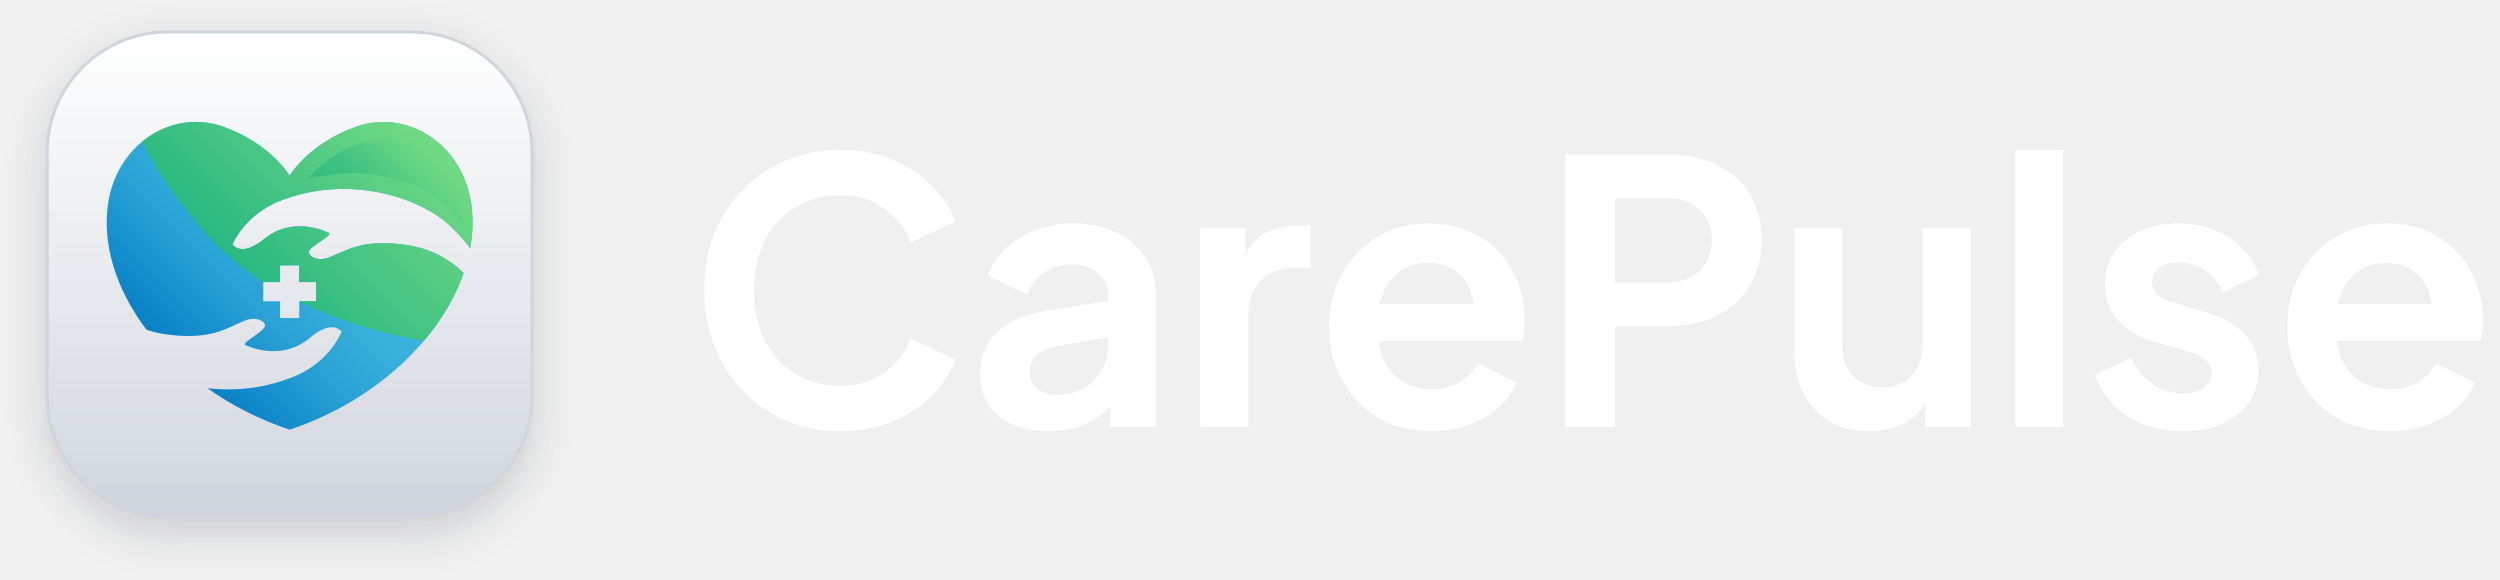
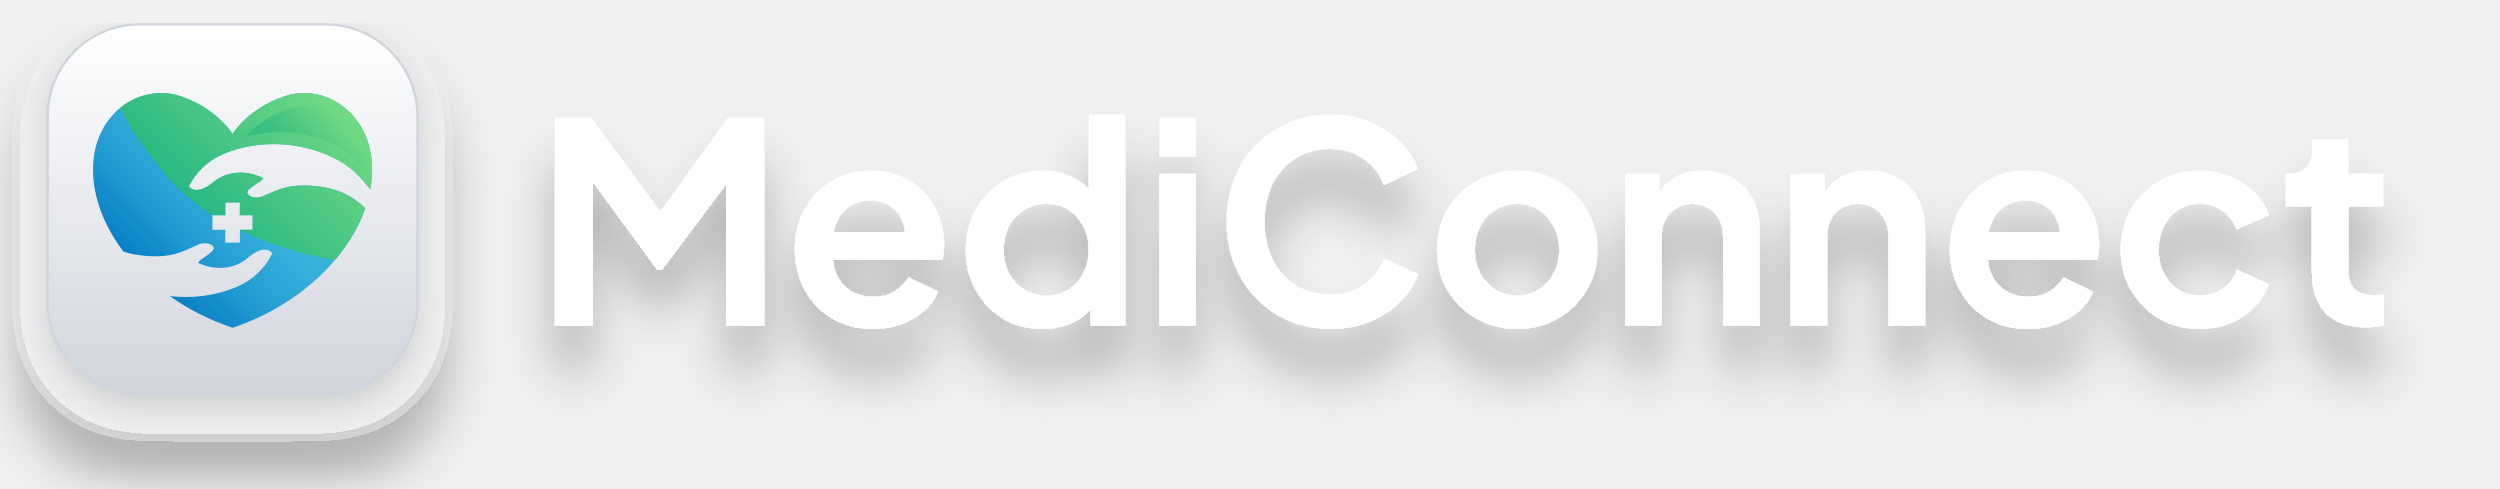
- <svg xmlns="http://www.w3.org/2000/svg" width="164" height="38" viewBox="0 0 164 38" fill="none">
-   <g filter="url(#filter0_dd_4155_249)">
-     <rect x="3.1" y="2.1" width="31.8" height="31.8" rx="7.9" fill="white" />
-     <rect x="3.1" y="2.1" width="31.8" height="31.8" rx="7.9" fill="url(#paint0_linear_4155_249)" />
-     <rect x="3.1" y="2.1" width="31.8" height="31.8" rx="7.9" stroke="#D0D5DD" stroke-width="0.2" />
-     <path d="M18.355 13.183C22.71 11.45 27.474 12.818 29.637 14.913C30.106 15.367 30.504 15.828 30.845 16.285C31.039 15.211 31.055 14.14 30.868 13.105C30.185 9.326 26.619 7.186 23.423 8.291C20.241 9.392 19 11.532 19 11.532C19 11.532 17.759 9.392 14.578 8.291C11.381 7.186 7.816 9.327 7.133 13.105C6.628 15.894 7.584 18.939 9.61 21.63C10.037 21.773 10.485 21.881 10.959 21.943C13.798 22.316 14.818 21.557 16.018 21.049C16.814 20.711 17.413 21.094 17.384 21.363C17.339 21.779 15.769 22.489 16.106 22.639C17.435 23.228 19.072 23.233 20.305 22.18C21.838 20.871 22.411 21.766 22.411 21.766C22.411 21.766 21.65 23.708 19.358 24.672C17.446 25.476 15.442 25.674 13.611 25.468C15.19 26.585 17.003 27.52 19 28.188C24.71 26.278 28.928 22.187 30.415 17.91C29.407 16.916 28.172 16.299 26.699 16.076C23.867 15.647 22.832 16.386 21.623 16.871C20.82 17.193 20.229 16.798 20.263 16.53C20.316 16.115 21.9 15.435 21.566 15.279C20.249 14.663 18.613 14.626 17.358 15.655C15.8 16.933 15.245 16.027 15.245 16.027C15.245 16.027 16.044 14.101 18.355 13.183ZM17.271 18.505H18.371V17.405H19.63V18.505H20.73V19.764H19.63V20.864H18.371V19.764H17.271V18.505Z" fill="url(#paint1_linear_4155_249)" />
-     <path d="M17.271 18.505H18.371V17.405H19.63V18.505H20.73V19.764H19.638C21.26 20.583 24.238 21.803 27.818 22.345C28.996 20.952 29.881 19.443 30.414 17.91C29.407 16.916 28.171 16.3 26.699 16.076C23.867 15.647 22.832 16.386 21.623 16.871C20.82 17.193 20.228 16.798 20.263 16.53C20.316 16.115 21.9 15.435 21.566 15.279C20.249 14.663 18.612 14.626 17.358 15.655C15.8 16.933 15.244 16.027 15.244 16.027C15.244 16.027 16.044 14.101 18.354 13.182C22.71 11.45 27.474 12.818 29.637 14.913C30.106 15.367 30.504 15.827 30.845 16.285C31.039 15.21 31.055 14.14 30.868 13.105C30.184 9.326 26.619 7.185 23.423 8.291C20.241 9.392 19 11.532 19 11.532C19 11.532 17.759 9.392 14.577 8.291C12.752 7.659 10.807 8.088 9.346 9.275C10.032 10.744 10.836 12.117 13.125 14.877C14.987 17.122 17.271 18.505 17.271 18.505Z" fill="url(#paint2_linear_4155_249)" />
-     <path opacity="0.31" d="M27.277 9.649C24.271 8.139 21.169 10.489 20.185 11.73C21.882 11.372 23.367 11.189 25.246 11.584C28.025 12.168 29.065 13.171 30.306 14.654C30.087 11.907 28.352 10.19 27.277 9.649Z" fill="url(#paint3_linear_4155_249)" />
+ <svg xmlns="http://www.w3.org/2000/svg" width="215" height="42" viewBox="0 0 215 42" fill="none">
+   <g filter="url(#filter0_d_0_1597)">
+     <g filter="url(#filter1_dd_0_1597)">
+       <rect x="4.1" y="2.1" width="31.8" height="31.8" rx="7.9" fill="white" />
+       <rect x="4.1" y="2.1" width="31.8" height="31.8" rx="7.9" fill="url(#paint0_linear_0_1597)" />
+       <rect x="4.1" y="2.1" width="31.8" height="31.8" rx="7.9" stroke="#D0D5DD" stroke-width="0.2" />
+       <path d="M19.355 13.183C23.71 11.45 28.474 12.819 30.637 14.913C31.106 15.367 31.504 15.828 31.845 16.285C32.039 15.211 32.055 14.14 31.868 13.105C31.185 9.326 27.619 7.186 24.423 8.291C21.241 9.392 20 11.532 20 11.532C20 11.532 18.759 9.392 15.578 8.291C12.381 7.186 8.816 9.327 8.133 13.105C7.628 15.894 8.584 18.939 10.61 21.63C11.037 21.773 11.485 21.881 11.959 21.943C14.798 22.316 15.818 21.557 17.018 21.049C17.814 20.711 18.413 21.094 18.384 21.363C18.339 21.779 16.769 22.489 17.106 22.639C18.435 23.229 20.072 23.233 21.305 22.18C22.838 20.871 23.411 21.766 23.411 21.766C23.411 21.766 22.65 23.708 20.358 24.672C18.446 25.476 16.442 25.674 14.611 25.468C16.19 26.585 18.003 27.52 20 28.188C25.71 26.278 29.928 22.187 31.415 17.91C30.407 16.916 29.172 16.3 27.699 16.076C24.867 15.647 23.832 16.386 22.623 16.871C21.82 17.193 21.229 16.798 21.263 16.53C21.316 16.115 22.9 15.435 22.566 15.279C21.249 14.663 19.613 14.626 18.358 15.655C16.8 16.933 16.245 16.027 16.245 16.027C16.245 16.027 17.044 14.101 19.355 13.183ZM18.271 18.505H19.371V17.405H20.63V18.505H21.73V19.764H20.63V20.864H19.371V19.764H18.271V18.505Z" fill="url(#paint1_linear_0_1597)" />
+       <path d="M18.271 18.505H19.371V17.405H20.63V18.505H21.73V19.764H20.638C22.26 20.583 25.238 21.803 28.818 22.345C29.996 20.952 30.881 19.443 31.414 17.91C30.407 16.916 29.171 16.3 27.699 16.076C24.867 15.647 23.832 16.386 22.623 16.871C21.82 17.193 21.228 16.798 21.263 16.53C21.316 16.115 22.9 15.435 22.566 15.279C21.249 14.663 19.612 14.626 18.358 15.655C16.8 16.933 16.244 16.027 16.244 16.027C16.244 16.027 17.044 14.101 19.354 13.182C23.71 11.45 28.474 12.818 30.637 14.913C31.106 15.367 31.504 15.827 31.845 16.285C32.039 15.21 32.055 14.14 31.868 13.105C31.184 9.326 27.619 7.185 24.423 8.291C21.241 9.392 20 11.532 20 11.532C20 11.532 18.759 9.392 15.577 8.291C13.752 7.659 11.807 8.088 10.346 9.275C11.032 10.744 11.836 12.117 14.125 14.877C15.987 17.122 18.271 18.505 18.271 18.505Z" fill="url(#paint2_linear_0_1597)" />
+       <path opacity="0.31" d="M28.277 9.649C25.271 8.139 22.169 10.489 21.185 11.73C22.882 11.372 24.367 11.189 26.246 11.584C29.025 12.168 30.065 13.171 31.306 14.654C31.087 11.907 29.352 10.19 28.277 9.649Z" fill="url(#paint3_linear_0_1597)" />
+     </g>
+     <path d="M47.728 28V10.12H50.848L57.544 19.216H56.056L62.608 10.12H65.728V28H62.44V13.84L63.712 14.152L56.92 23.2H56.536L49.912 14.152L50.992 13.84V28H47.728ZM75.078 28.288C73.734 28.288 72.558 27.984 71.55 27.376C70.542 26.768 69.758 25.944 69.198 24.904C68.638 23.864 68.358 22.712 68.358 21.448C68.358 20.136 68.638 18.976 69.198 17.968C69.774 16.944 70.55 16.136 71.526 15.544C72.518 14.952 73.622 14.656 74.838 14.656C75.862 14.656 76.758 14.824 77.526 15.16C78.31 15.496 78.974 15.96 79.518 16.552C80.062 17.144 80.478 17.824 80.766 18.592C81.054 19.344 81.198 20.16 81.198 21.04C81.198 21.264 81.182 21.496 81.15 21.736C81.134 21.976 81.094 22.184 81.03 22.36H70.95V19.96H79.254L77.766 21.088C77.91 20.352 77.87 19.696 77.646 19.12C77.438 18.544 77.086 18.088 76.59 17.752C76.11 17.416 75.526 17.248 74.838 17.248C74.182 17.248 73.598 17.416 73.086 17.752C72.574 18.072 72.182 18.552 71.91 19.192C71.654 19.816 71.558 20.576 71.622 21.472C71.558 22.272 71.662 22.984 71.934 23.608C72.222 24.216 72.638 24.688 73.182 25.024C73.742 25.36 74.382 25.528 75.102 25.528C75.822 25.528 76.43 25.376 76.926 25.072C77.438 24.768 77.838 24.36 78.126 23.848L80.67 25.096C80.414 25.72 80.014 26.272 79.47 26.752C78.926 27.232 78.278 27.608 77.526 27.88C76.79 28.152 75.974 28.288 75.078 28.288ZM89.653 28.288C88.389 28.288 87.261 27.992 86.269 27.4C85.277 26.792 84.493 25.968 83.917 24.928C83.341 23.888 83.053 22.736 83.053 21.472C83.053 20.192 83.341 19.04 83.917 18.016C84.493 16.992 85.277 16.176 86.269 15.568C87.277 14.96 88.397 14.656 89.629 14.656C90.621 14.656 91.501 14.856 92.269 15.256C93.053 15.64 93.669 16.184 94.117 16.888L93.637 17.536V9.832H96.781V28H93.805V25.48L94.141 26.104C93.693 26.808 93.069 27.352 92.269 27.736C91.469 28.104 90.597 28.288 89.653 28.288ZM89.989 25.408C90.709 25.408 91.341 25.24 91.885 24.904C92.429 24.568 92.853 24.104 93.157 23.512C93.477 22.92 93.637 22.24 93.637 21.472C93.637 20.72 93.477 20.048 93.157 19.456C92.853 18.848 92.429 18.376 91.885 18.04C91.341 17.704 90.709 17.536 89.989 17.536C89.285 17.536 88.653 17.712 88.093 18.064C87.533 18.4 87.093 18.864 86.773 19.456C86.469 20.032 86.317 20.704 86.317 21.472C86.317 22.24 86.469 22.92 86.773 23.512C87.093 24.104 87.533 24.568 88.093 24.904C88.653 25.24 89.285 25.408 89.989 25.408ZM99.706 28V14.944H102.85V28H99.706ZM99.706 13.48V10.12H102.85V13.48H99.706ZM114.417 28.288C113.137 28.288 111.953 28.056 110.865 27.592C109.793 27.128 108.849 26.48 108.033 25.648C107.233 24.816 106.609 23.84 106.161 22.72C105.713 21.6 105.489 20.376 105.489 19.048C105.489 17.72 105.705 16.496 106.137 15.376C106.585 14.24 107.209 13.264 108.009 12.448C108.825 11.616 109.777 10.976 110.865 10.528C111.953 10.064 113.137 9.832 114.417 9.832C115.697 9.832 116.841 10.048 117.849 10.48C118.873 10.912 119.737 11.488 120.441 12.208C121.145 12.912 121.649 13.688 121.953 14.536L119.025 15.904C118.689 15.008 118.121 14.272 117.321 13.696C116.521 13.104 115.553 12.808 114.417 12.808C113.297 12.808 112.305 13.072 111.441 13.6C110.593 14.128 109.929 14.856 109.449 15.784C108.985 16.712 108.753 17.8 108.753 19.048C108.753 20.296 108.985 21.392 109.449 22.336C109.929 23.264 110.593 23.992 111.441 24.52C112.305 25.048 113.297 25.312 114.417 25.312C115.553 25.312 116.521 25.024 117.321 24.448C118.121 23.856 118.689 23.112 119.025 22.216L121.953 23.584C121.649 24.432 121.145 25.216 120.441 25.936C119.737 26.64 118.873 27.208 117.849 27.64C116.841 28.072 115.697 28.288 114.417 28.288ZM130.489 28.288C129.209 28.288 128.041 27.992 126.985 27.4C125.945 26.808 125.113 26 124.489 24.976C123.881 23.952 123.577 22.784 123.577 21.472C123.577 20.16 123.881 18.992 124.489 17.968C125.113 16.944 125.945 16.136 126.985 15.544C128.025 14.952 129.193 14.656 130.489 14.656C131.769 14.656 132.929 14.952 133.969 15.544C135.009 16.136 135.833 16.944 136.441 17.968C137.065 18.976 137.377 20.144 137.377 21.472C137.377 22.784 137.065 23.952 136.441 24.976C135.817 26 134.985 26.808 133.945 27.4C132.905 27.992 131.753 28.288 130.489 28.288ZM130.489 25.408C131.193 25.408 131.809 25.24 132.337 24.904C132.881 24.568 133.305 24.104 133.609 23.512C133.929 22.904 134.089 22.224 134.089 21.472C134.089 20.704 133.929 20.032 133.609 19.456C133.305 18.864 132.881 18.4 132.337 18.064C131.809 17.712 131.193 17.536 130.489 17.536C129.769 17.536 129.137 17.712 128.593 18.064C128.049 18.4 127.617 18.864 127.297 19.456C126.993 20.032 126.841 20.704 126.841 21.472C126.841 22.224 126.993 22.904 127.297 23.512C127.617 24.104 128.049 24.568 128.593 24.904C129.137 25.24 129.769 25.408 130.489 25.408ZM139.761 28V14.944H142.713V17.512L142.473 17.056C142.777 16.272 143.273 15.68 143.961 15.28C144.665 14.864 145.481 14.656 146.409 14.656C147.369 14.656 148.217 14.864 148.953 15.28C149.705 15.696 150.289 16.28 150.705 17.032C151.121 17.768 151.329 18.624 151.329 19.6V28H148.185V20.344C148.185 19.768 148.073 19.272 147.849 18.856C147.625 18.44 147.313 18.12 146.913 17.896C146.529 17.656 146.073 17.536 145.545 17.536C145.033 17.536 144.577 17.656 144.177 17.896C143.777 18.12 143.465 18.44 143.241 18.856C143.017 19.272 142.905 19.768 142.905 20.344V28H139.761ZM153.987 28V14.944H156.939V17.512L156.699 17.056C157.003 16.272 157.499 15.68 158.187 15.28C158.891 14.864 159.707 14.656 160.635 14.656C161.595 14.656 162.443 14.864 163.179 15.28C163.931 15.696 164.515 16.28 164.931 17.032C165.347 17.768 165.555 18.624 165.555 19.6V28H162.411V20.344C162.411 19.768 162.299 19.272 162.075 18.856C161.851 18.44 161.539 18.12 161.139 17.896C160.755 17.656 160.299 17.536 159.771 17.536C159.259 17.536 158.803 17.656 158.403 17.896C158.003 18.12 157.691 18.44 157.467 18.856C157.243 19.272 157.131 19.768 157.131 20.344V28H153.987ZM174.406 28.288C173.062 28.288 171.886 27.984 170.878 27.376C169.87 26.768 169.086 25.944 168.526 24.904C167.966 23.864 167.686 22.712 167.686 21.448C167.686 20.136 167.966 18.976 168.526 17.968C169.102 16.944 169.878 16.136 170.854 15.544C171.846 14.952 172.95 14.656 174.166 14.656C175.19 14.656 176.086 14.824 176.854 15.16C177.638 15.496 178.302 15.96 178.846 16.552C179.39 17.144 179.806 17.824 180.094 18.592C180.382 19.344 180.526 20.16 180.526 21.04C180.526 21.264 180.51 21.496 180.478 21.736C180.462 21.976 180.422 22.184 180.358 22.36H170.278V19.96H178.582L177.094 21.088C177.238 20.352 177.198 19.696 176.974 19.12C176.766 18.544 176.414 18.088 175.918 17.752C175.438 17.416 174.854 17.248 174.166 17.248C173.51 17.248 172.926 17.416 172.414 17.752C171.902 18.072 171.51 18.552 171.238 19.192C170.982 19.816 170.886 20.576 170.95 21.472C170.886 22.272 170.99 22.984 171.262 23.608C171.55 24.216 171.966 24.688 172.51 25.024C173.07 25.36 173.71 25.528 174.43 25.528C175.15 25.528 175.758 25.376 176.254 25.072C176.766 24.768 177.166 24.36 177.454 23.848L179.998 25.096C179.742 25.72 179.342 26.272 178.798 26.752C178.254 27.232 177.606 27.608 176.854 27.88C176.118 28.152 175.302 28.288 174.406 28.288ZM189.197 28.288C187.901 28.288 186.733 27.992 185.693 27.4C184.669 26.792 183.861 25.976 183.269 24.952C182.677 23.912 182.381 22.744 182.381 21.448C182.381 20.152 182.677 18.992 183.269 17.968C183.861 16.944 184.669 16.136 185.693 15.544C186.733 14.952 187.901 14.656 189.197 14.656C190.125 14.656 190.989 14.824 191.789 15.16C192.589 15.48 193.277 15.928 193.853 16.504C194.445 17.064 194.869 17.736 195.125 18.52L192.365 19.72C192.125 19.064 191.717 18.536 191.141 18.136C190.581 17.736 189.933 17.536 189.197 17.536C188.509 17.536 187.893 17.704 187.349 18.04C186.821 18.376 186.405 18.84 186.101 19.432C185.797 20.024 185.645 20.704 185.645 21.472C185.645 22.24 185.797 22.92 186.101 23.512C186.405 24.104 186.821 24.568 187.349 24.904C187.893 25.24 188.509 25.408 189.197 25.408C189.949 25.408 190.605 25.208 191.165 24.808C191.725 24.408 192.125 23.872 192.365 23.2L195.125 24.448C194.869 25.184 194.453 25.848 193.877 26.44C193.301 27.016 192.613 27.472 191.813 27.808C191.013 28.128 190.141 28.288 189.197 28.288ZM203.463 28.144C201.991 28.144 200.847 27.744 200.031 26.944C199.231 26.128 198.831 24.984 198.831 23.512V17.752H196.575V14.944H196.815C197.455 14.944 197.951 14.776 198.303 14.44C198.655 14.104 198.831 13.616 198.831 12.976V11.968H201.975V14.944H204.975V17.752H201.975V23.344C201.975 23.776 202.047 24.144 202.191 24.448C202.351 24.752 202.591 24.984 202.911 25.144C203.247 25.304 203.671 25.384 204.183 25.384C204.295 25.384 204.423 25.376 204.567 25.36C204.727 25.344 204.879 25.328 205.023 25.312V28C204.799 28.032 204.543 28.064 204.255 28.096C203.967 28.128 203.703 28.144 203.463 28.144Z" fill="white" />
  </g>
-   <path d="M55.128 28.288C53.848 28.288 52.664 28.056 51.576 27.592C50.504 27.128 49.56 26.48 48.744 25.648C47.944 24.816 47.32 23.84 46.872 22.72C46.424 21.6 46.2 20.376 46.2 19.048C46.2 17.72 46.416 16.496 46.848 15.376C47.296 14.24 47.92 13.264 48.72 12.448C49.536 11.616 50.488 10.976 51.576 10.528C52.664 10.064 53.848 9.832 55.128 9.832C56.408 9.832 57.552 10.048 58.56 10.48C59.584 10.912 60.448 11.488 61.152 12.208C61.856 12.912 62.36 13.688 62.664 14.536L59.736 15.904C59.4 15.008 58.832 14.272 58.032 13.696C57.232 13.104 56.264 12.808 55.128 12.808C54.008 12.808 53.016 13.072 52.152 13.6C51.304 14.128 50.64 14.856 50.16 15.784C49.696 16.712 49.464 17.8 49.464 19.048C49.464 20.296 49.696 21.392 50.16 22.336C50.64 23.264 51.304 23.992 52.152 24.52C53.016 25.048 54.008 25.312 55.128 25.312C56.264 25.312 57.232 25.024 58.032 24.448C58.832 23.856 59.4 23.112 59.736 22.216L62.664 23.584C62.36 24.432 61.856 25.216 61.152 25.936C60.448 26.64 59.584 27.208 58.56 27.64C57.552 28.072 56.408 28.288 55.128 28.288ZM68.776 28.288C67.864 28.288 67.072 28.136 66.4 27.832C65.728 27.528 65.208 27.096 64.84 26.536C64.472 25.96 64.288 25.296 64.288 24.544C64.288 23.824 64.448 23.184 64.768 22.624C65.088 22.048 65.584 21.568 66.256 21.184C66.928 20.8 67.776 20.528 68.8 20.368L73.072 19.672V22.072L69.4 22.696C68.776 22.808 68.312 23.008 68.008 23.296C67.704 23.584 67.552 23.96 67.552 24.424C67.552 24.872 67.72 25.232 68.056 25.504C68.408 25.76 68.84 25.888 69.352 25.888C70.008 25.888 70.584 25.752 71.08 25.48C71.592 25.192 71.984 24.8 72.256 24.304C72.544 23.808 72.688 23.264 72.688 22.672V19.312C72.688 18.752 72.464 18.288 72.016 17.92C71.584 17.536 71.008 17.344 70.288 17.344C69.616 17.344 69.016 17.528 68.488 17.896C67.976 18.248 67.6 18.72 67.36 19.312L64.792 18.064C65.048 17.376 65.448 16.784 65.992 16.288C66.552 15.776 67.208 15.376 67.96 15.088C68.712 14.8 69.528 14.656 70.408 14.656C71.48 14.656 72.424 14.856 73.24 15.256C74.056 15.64 74.688 16.184 75.136 16.888C75.6 17.576 75.832 18.384 75.832 19.312V28H72.856V25.768L73.528 25.72C73.192 26.28 72.792 26.752 72.328 27.136C71.864 27.504 71.336 27.792 70.744 28C70.152 28.192 69.496 28.288 68.776 28.288ZM78.737 28V14.944H81.689V17.848L81.449 17.416C81.753 16.44 82.225 15.76 82.865 15.376C83.521 14.992 84.305 14.8 85.217 14.8H85.985V17.584H84.857C83.961 17.584 83.241 17.864 82.697 18.424C82.153 18.968 81.881 19.736 81.881 20.728V28H78.737ZM93.906 28.288C92.562 28.288 91.386 27.984 90.378 27.376C89.37 26.768 88.586 25.944 88.026 24.904C87.466 23.864 87.186 22.712 87.186 21.448C87.186 20.136 87.466 18.976 88.026 17.968C88.602 16.944 89.378 16.136 90.354 15.544C91.346 14.952 92.45 14.656 93.666 14.656C94.69 14.656 95.586 14.824 96.354 15.16C97.138 15.496 97.802 15.96 98.346 16.552C98.89 17.144 99.306 17.824 99.594 18.592C99.882 19.344 100.026 20.16 100.026 21.04C100.026 21.264 100.01 21.496 99.978 21.736C99.962 21.976 99.922 22.184 99.858 22.36H89.778V19.96H98.082L96.594 21.088C96.738 20.352 96.698 19.696 96.474 19.12C96.266 18.544 95.914 18.088 95.418 17.752C94.938 17.416 94.354 17.248 93.666 17.248C93.01 17.248 92.426 17.416 91.914 17.752C91.402 18.072 91.01 18.552 90.738 19.192C90.482 19.816 90.386 20.576 90.45 21.472C90.386 22.272 90.49 22.984 90.762 23.608C91.05 24.216 91.466 24.688 92.01 25.024C92.57 25.36 93.21 25.528 93.93 25.528C94.65 25.528 95.258 25.376 95.754 25.072C96.266 24.768 96.666 24.36 96.954 23.848L99.498 25.096C99.242 25.72 98.842 26.272 98.298 26.752C97.754 27.232 97.106 27.608 96.354 27.88C95.618 28.152 94.802 28.288 93.906 28.288ZM102.673 28V10.12H109.345C110.561 10.12 111.633 10.344 112.561 10.792C113.505 11.224 114.241 11.864 114.769 12.712C115.297 13.544 115.561 14.56 115.561 15.76C115.561 16.944 115.289 17.96 114.745 18.808C114.217 19.64 113.489 20.28 112.561 20.728C111.633 21.176 110.561 21.4 109.345 21.4H105.937V28H102.673ZM105.937 18.52H109.393C109.985 18.52 110.497 18.408 110.929 18.184C111.361 17.944 111.697 17.616 111.937 17.2C112.177 16.784 112.297 16.304 112.297 15.76C112.297 15.2 112.177 14.72 111.937 14.32C111.697 13.904 111.361 13.584 110.929 13.36C110.497 13.12 109.985 13 109.393 13H105.937V18.52ZM122.628 28.288C121.62 28.288 120.74 28.064 119.988 27.616C119.252 27.168 118.684 26.544 118.284 25.744C117.9 24.944 117.708 24.008 117.708 22.936V14.944H120.852V22.672C120.852 23.216 120.956 23.696 121.164 24.112C121.388 24.512 121.7 24.832 122.1 25.072C122.516 25.296 122.98 25.408 123.492 25.408C124.004 25.408 124.46 25.296 124.86 25.072C125.26 24.832 125.572 24.504 125.796 24.088C126.02 23.672 126.132 23.176 126.132 22.6V14.944H129.276V28H126.3V25.432L126.564 25.888C126.26 26.688 125.756 27.288 125.052 27.688C124.364 28.088 123.556 28.288 122.628 28.288ZM132.198 28V9.832H135.342V28H132.198ZM143.213 28.288C141.821 28.288 140.605 27.96 139.565 27.304C138.541 26.632 137.837 25.728 137.453 24.592L139.805 23.464C140.141 24.2 140.605 24.776 141.197 25.192C141.805 25.608 142.477 25.816 143.213 25.816C143.789 25.816 144.245 25.688 144.581 25.432C144.917 25.176 145.085 24.84 145.085 24.424C145.085 24.168 145.013 23.96 144.869 23.8C144.741 23.624 144.557 23.48 144.317 23.368C144.093 23.24 143.845 23.136 143.573 23.056L141.437 22.456C140.333 22.136 139.493 21.648 138.917 20.992C138.357 20.336 138.077 19.56 138.077 18.664C138.077 17.864 138.277 17.168 138.677 16.576C139.093 15.968 139.661 15.496 140.381 15.16C141.117 14.824 141.957 14.656 142.901 14.656C144.133 14.656 145.221 14.952 146.165 15.544C147.109 16.136 147.781 16.968 148.181 18.04L145.781 19.168C145.557 18.576 145.181 18.104 144.653 17.752C144.125 17.4 143.533 17.224 142.877 17.224C142.349 17.224 141.933 17.344 141.629 17.584C141.325 17.824 141.173 18.136 141.173 18.52C141.173 18.76 141.237 18.968 141.365 19.144C141.493 19.32 141.669 19.464 141.893 19.576C142.133 19.688 142.405 19.792 142.709 19.888L144.797 20.512C145.869 20.832 146.693 21.312 147.269 21.952C147.861 22.592 148.157 23.376 148.157 24.304C148.157 25.088 147.949 25.784 147.533 26.392C147.117 26.984 146.541 27.448 145.805 27.784C145.069 28.12 144.205 28.288 143.213 28.288ZM156.765 28.288C155.421 28.288 154.245 27.984 153.237 27.376C152.229 26.768 151.445 25.944 150.885 24.904C150.325 23.864 150.045 22.712 150.045 21.448C150.045 20.136 150.325 18.976 150.885 17.968C151.461 16.944 152.237 16.136 153.213 15.544C154.205 14.952 155.309 14.656 156.525 14.656C157.549 14.656 158.445 14.824 159.213 15.16C159.997 15.496 160.661 15.96 161.205 16.552C161.749 17.144 162.165 17.824 162.453 18.592C162.741 19.344 162.885 20.16 162.885 21.04C162.885 21.264 162.869 21.496 162.837 21.736C162.821 21.976 162.781 22.184 162.717 22.36H152.637V19.96H160.941L159.453 21.088C159.597 20.352 159.557 19.696 159.333 19.12C159.125 18.544 158.773 18.088 158.277 17.752C157.797 17.416 157.213 17.248 156.525 17.248C155.869 17.248 155.285 17.416 154.773 17.752C154.261 18.072 153.869 18.552 153.597 19.192C153.341 19.816 153.245 20.576 153.309 21.472C153.245 22.272 153.349 22.984 153.621 23.608C153.909 24.216 154.325 24.688 154.869 25.024C155.429 25.36 156.069 25.528 156.789 25.528C157.509 25.528 158.117 25.376 158.613 25.072C159.125 24.768 159.525 24.36 159.813 23.848L162.357 25.096C162.101 25.72 161.701 26.272 161.157 26.752C160.613 27.232 159.965 27.608 159.213 27.88C158.477 28.152 157.661 28.288 156.765 28.288Z" fill="white" />
  <defs>
-     <filter id="filter0_dd_4155_249" x="0" y="0" width="38" height="38" filterUnits="userSpaceOnUse" color-interpolation-filters="sRGB">
+     <filter id="filter0_d_0_1597" x="0" y="2" width="215" height="40" filterUnits="userSpaceOnUse" color-interpolation-filters="sRGB">
+       <feFlood flood-opacity="0" result="BackgroundImageFix" />
+       <feColorMatrix in="SourceAlpha" type="matrix" values="0 0 0 0 0 0 0 0 0 0 0 0 0 0 0 0 0 0 127 0" result="hardAlpha" />
+       <feOffset dy="4" />
+       <feGaussianBlur stdDeviation="2" />
+       <feComposite in2="hardAlpha" operator="out" />
+       <feColorMatrix type="matrix" values="0 0 0 0 0 0 0 0 0 0 0 0 0 0 0 0 0 0 0.25 0" />
+       <feBlend mode="normal" in2="BackgroundImageFix" result="effect1_dropShadow_0_1597" />
+       <feBlend mode="normal" in="SourceGraphic" in2="effect1_dropShadow_0_1597" result="shape" />
+     </filter>
+     <filter id="filter1_dd_0_1597" x="1" y="0" width="38" height="38" filterUnits="userSpaceOnUse" color-interpolation-filters="sRGB">
      <feFlood flood-opacity="0" result="BackgroundImageFix" />
      <feColorMatrix in="SourceAlpha" type="matrix" values="0 0 0 0 0 0 0 0 0 0 0 0 0 0 0 0 0 0 127 0" result="hardAlpha" />
      <feOffset dy="1" />
      <feGaussianBlur stdDeviation="1" />
      <feColorMatrix type="matrix" values="0 0 0 0 0.063 0 0 0 0 0.094 0 0 0 0 0.157 0 0 0 0.06 0" />
-       <feBlend mode="normal" in2="BackgroundImageFix" result="effect1_dropShadow_4155_249" />
+       <feBlend mode="normal" in2="BackgroundImageFix" result="effect1_dropShadow_0_1597" />
      <feColorMatrix in="SourceAlpha" type="matrix" values="0 0 0 0 0 0 0 0 0 0 0 0 0 0 0 0 0 0 127 0" result="hardAlpha" />
      <feOffset dy="1" />
      <feGaussianBlur stdDeviation="1.5" />
      <feColorMatrix type="matrix" values="0 0 0 0 0.063 0 0 0 0 0.094 0 0 0 0 0.157 0 0 0 0.1 0" />
-       <feBlend mode="normal" in2="effect1_dropShadow_4155_249" result="effect2_dropShadow_4155_249" />
-       <feBlend mode="normal" in="SourceGraphic" in2="effect2_dropShadow_4155_249" result="shape" />
+       <feBlend mode="normal" in2="effect1_dropShadow_0_1597" result="effect2_dropShadow_0_1597" />
+       <feBlend mode="normal" in="SourceGraphic" in2="effect2_dropShadow_0_1597" result="shape" />
    </filter>
-     <linearGradient id="paint0_linear_4155_249" x1="19" y1="2" x2="19" y2="34" gradientUnits="userSpaceOnUse">
+     <linearGradient id="paint0_linear_0_1597" x1="20" y1="2" x2="20" y2="34" gradientUnits="userSpaceOnUse">
      <stop stop-color="white" />
      <stop offset="1" stop-color="#D0D5DD" />
    </linearGradient>
-     <linearGradient id="paint1_linear_4155_249" x1="10.199" y1="24.214" x2="27.835" y2="6.578" gradientUnits="userSpaceOnUse">
+     <linearGradient id="paint1_linear_0_1597" x1="11.199" y1="24.214" x2="28.835" y2="6.578" gradientUnits="userSpaceOnUse">
      <stop stop-color="#0076C1" />
      <stop offset="0.074" stop-color="#0B82C6" />
      <stop offset="0.277" stop-color="#269ED3" />
      <stop offset="0.455" stop-color="#36AFDA" />
      <stop offset="0.587" stop-color="#3CB5DD" />
    </linearGradient>
-     <linearGradient id="paint2_linear_4155_249" x1="10.139" y1="24.254" x2="27.827" y2="6.565" gradientUnits="userSpaceOnUse">
+     <linearGradient id="paint2_linear_0_1597" x1="11.139" y1="24.254" x2="28.827" y2="6.565" gradientUnits="userSpaceOnUse">
      <stop stop-color="#00A482" />
      <stop offset="1" stop-color="#79DD83" />
    </linearGradient>
-     <linearGradient id="paint3_linear_4155_249" x1="24.861" y1="13.507" x2="28.529" y2="10.113" gradientUnits="userSpaceOnUse">
+     <linearGradient id="paint3_linear_0_1597" x1="25.861" y1="13.507" x2="29.529" y2="10.113" gradientUnits="userSpaceOnUse">
      <stop stop-color="#00A482" />
      <stop offset="1" stop-color="#79DD83" />
    </linearGradient>
  </defs>
</svg>
